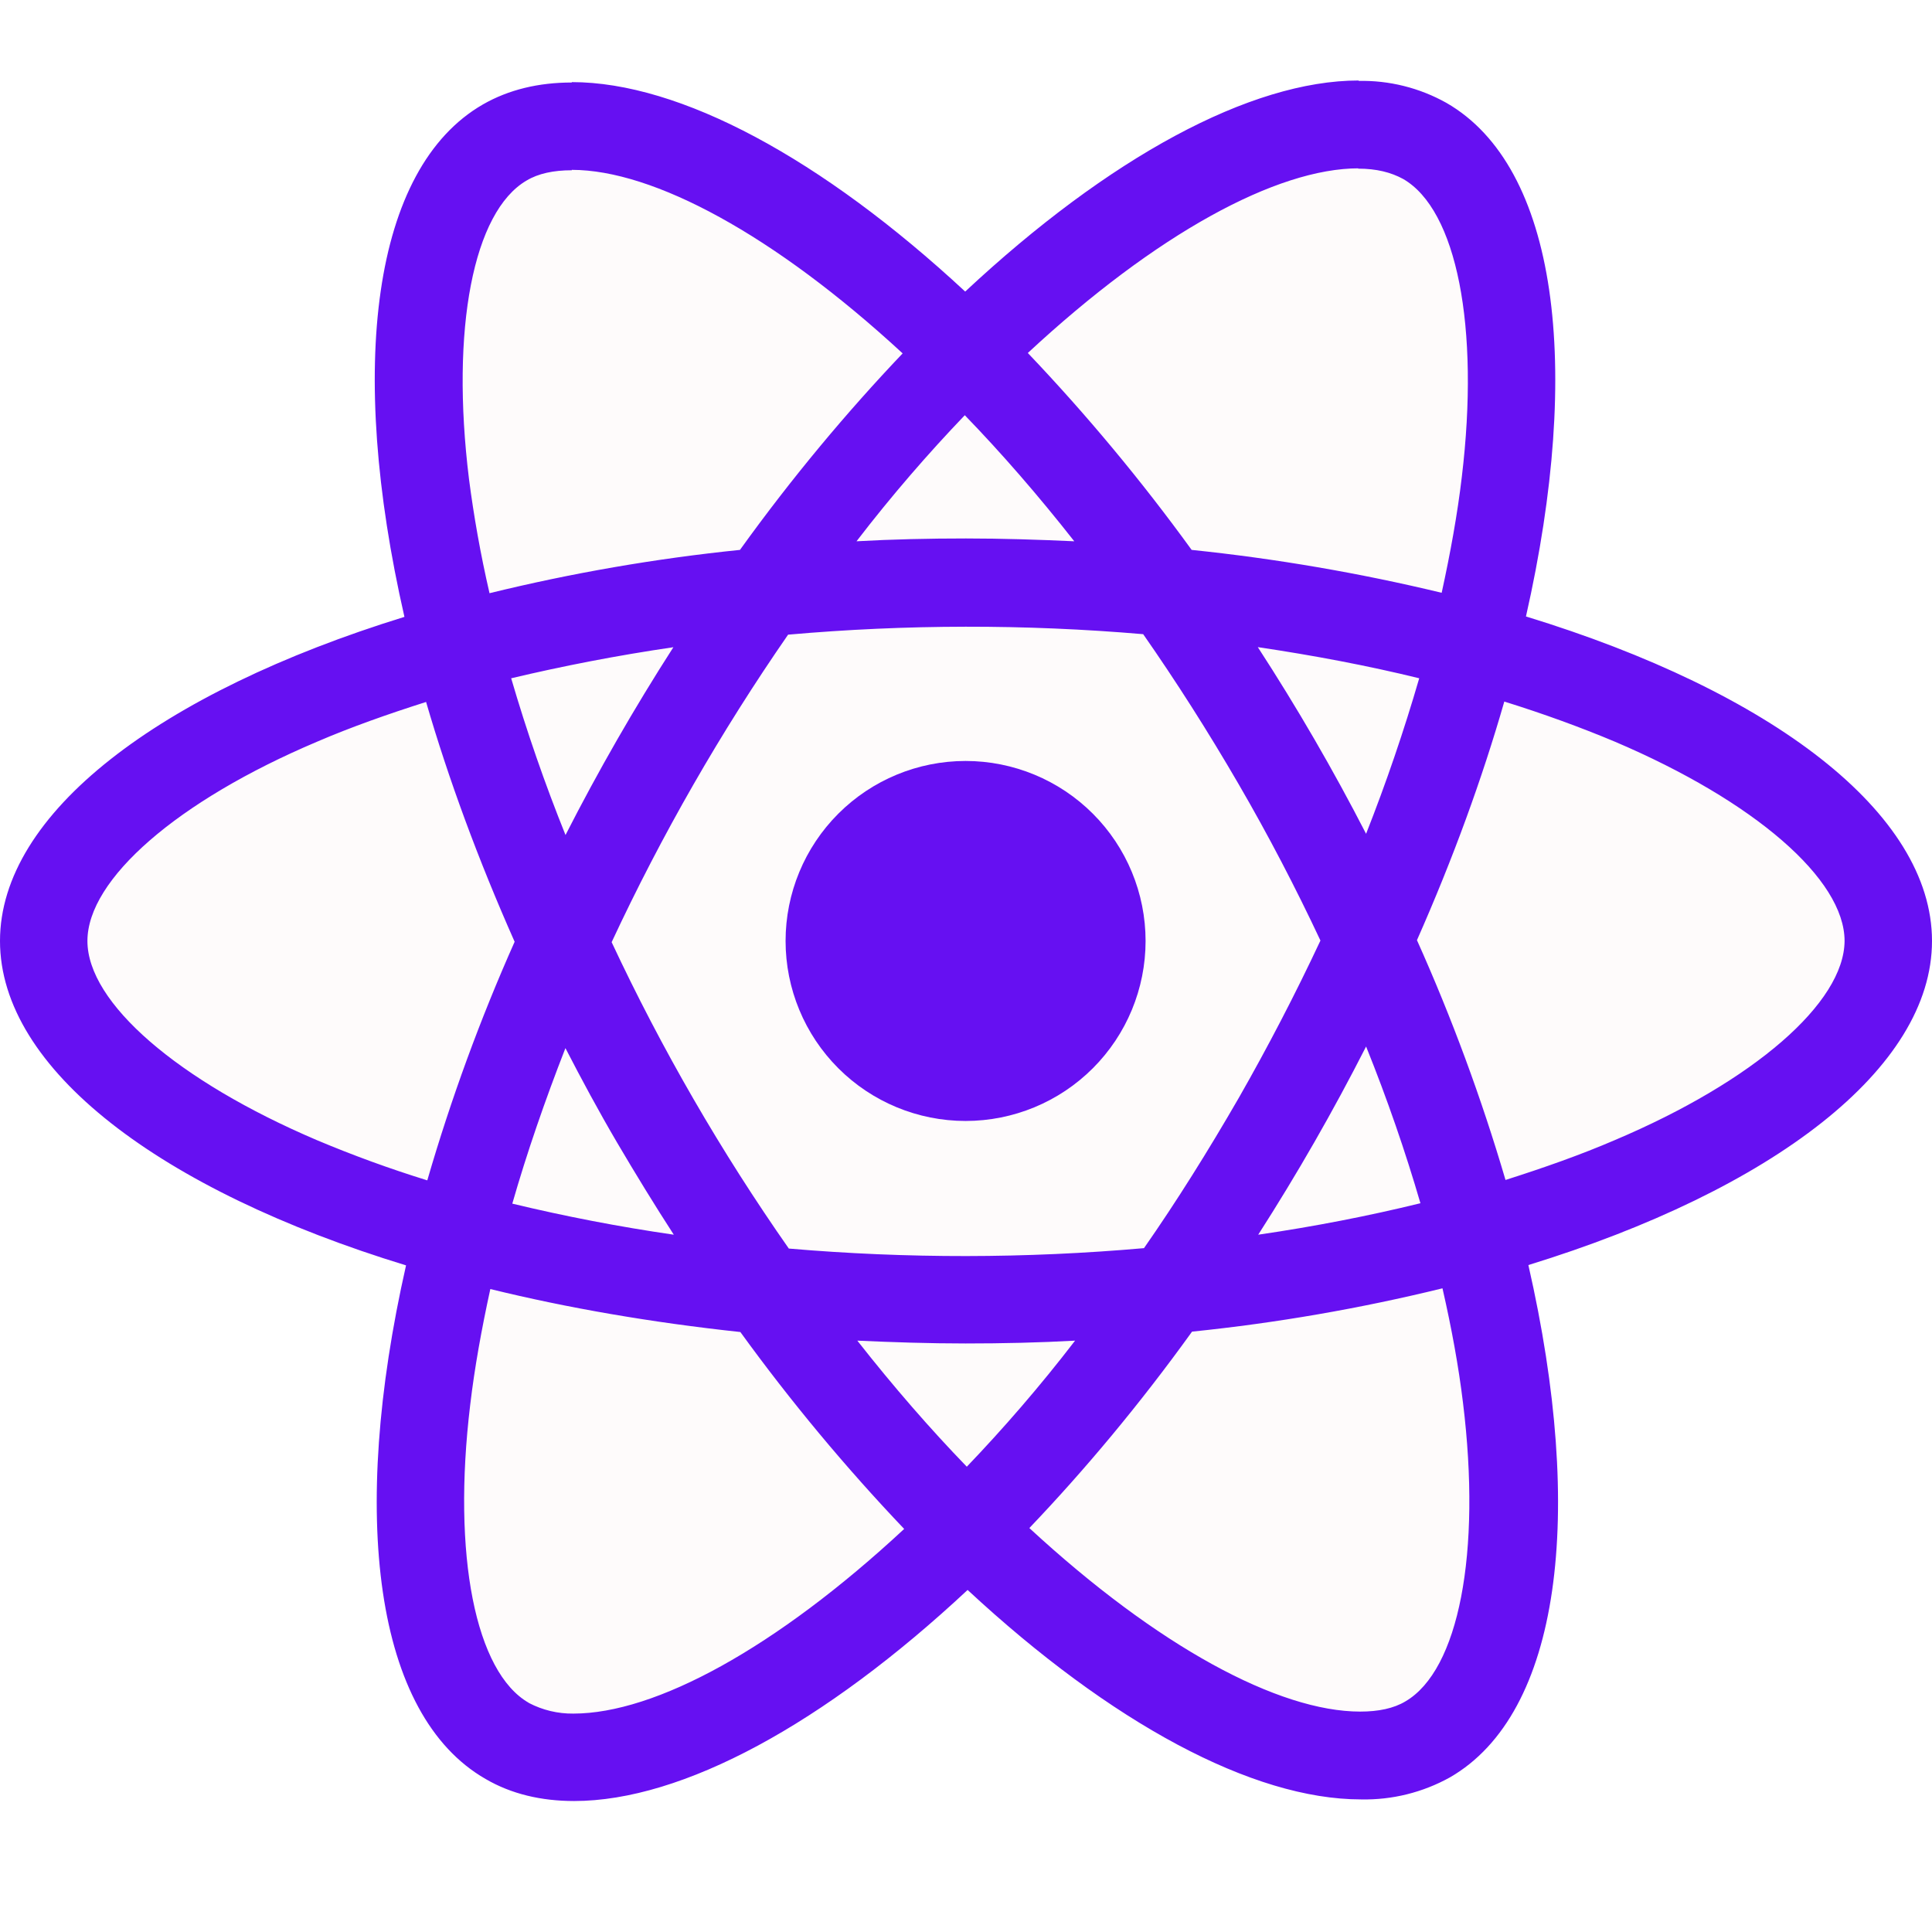
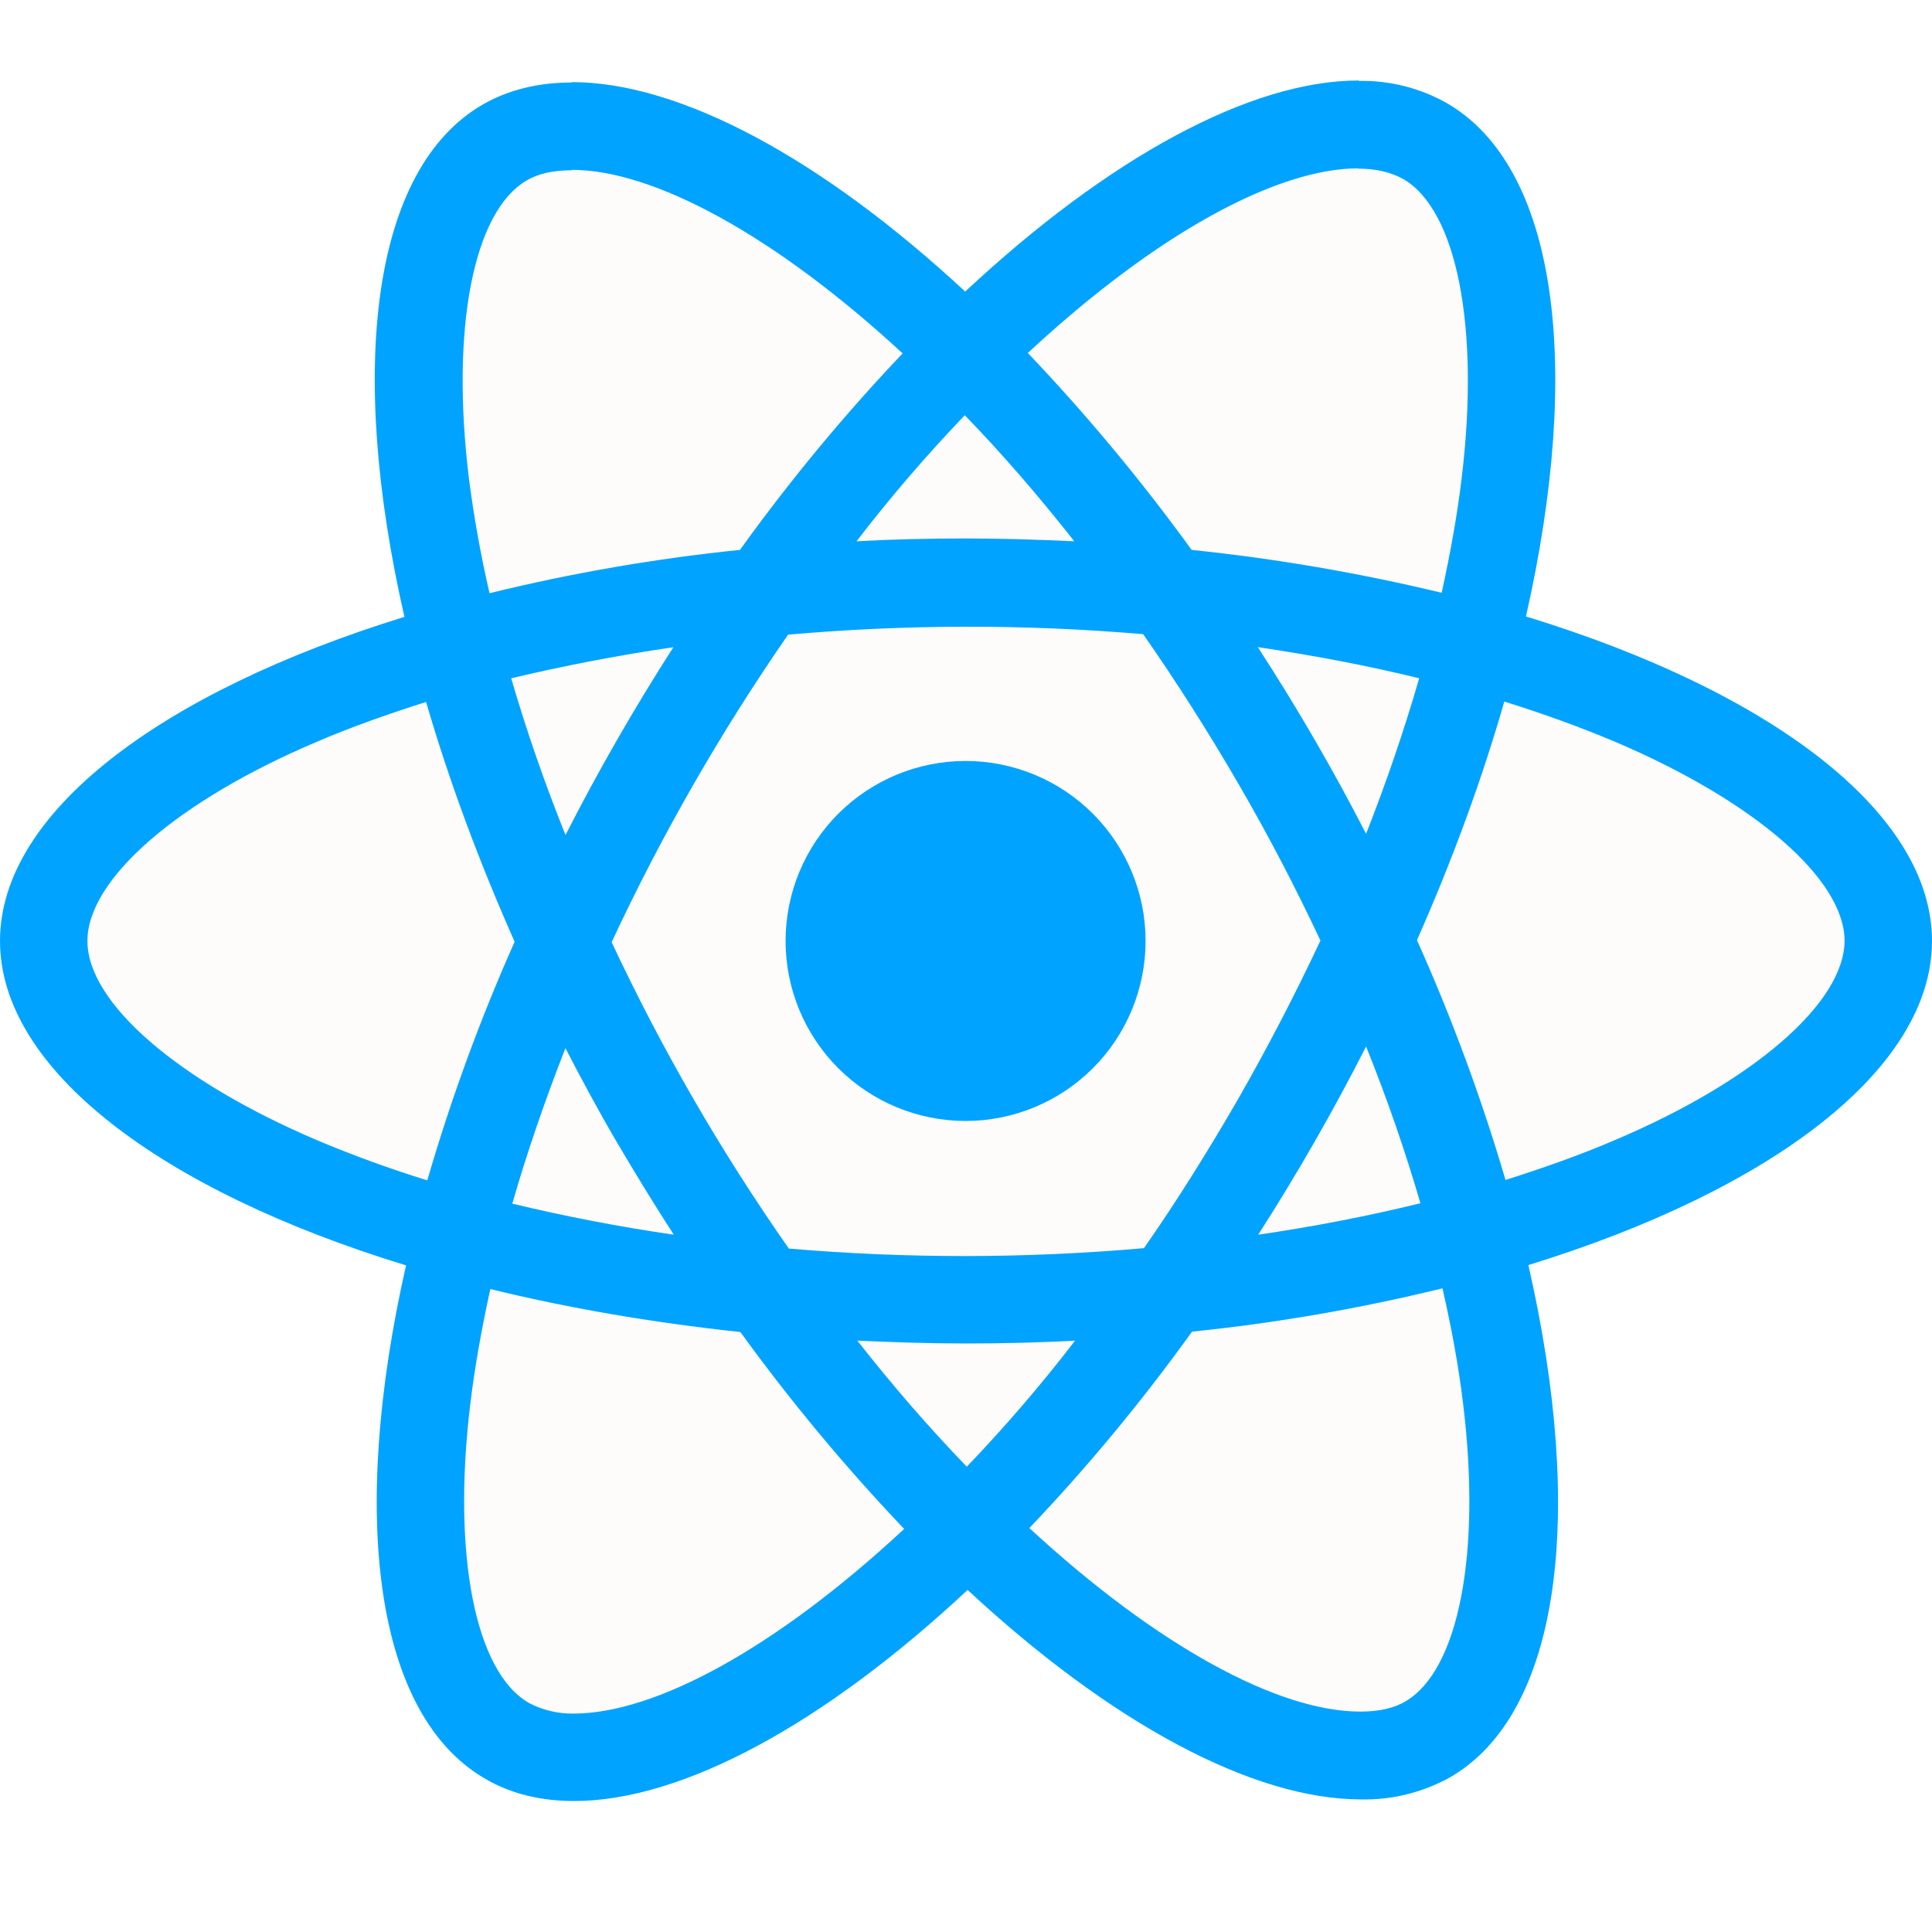
<svg xmlns="http://www.w3.org/2000/svg" width="200" height="200" viewBox="0 0 200 200" fill="none">
  <path d="M42 45.5L52 14.5L57.5 12.5L65.5 14.5L73.5 17L82.5 22.5L91 30L101 35.5L111.5 25L123.5 14.5L138.5 10.5L149 12.5L157 32.5L152 66.5L168.5 71.5L190 85.5L197 98L190 111L168.5 120.5L152.5 127.5L155.5 142.5V168.5L149 178L140 181.5L121 173.5L101 160L96 165L72 181.5L52 180L44.5 160L47 129.5L40 125L10 108.5L4.5 91L22.5 76.5L47 65.5L42 45.5Z" fill="#FEFBFB" />
-   <path d="M99.957 116.042C104.898 116.042 109.638 114.079 113.132 110.584C116.627 107.09 118.59 102.351 118.59 97.409C118.59 92.467 116.627 87.727 113.132 84.233C109.638 80.739 104.898 78.775 99.957 78.775C95.015 78.775 90.275 80.739 86.781 84.233C83.286 87.727 81.323 92.467 81.323 97.409C81.323 102.351 83.286 107.09 86.781 110.584C90.275 114.079 95.015 116.042 99.957 116.042V116.042Z" fill="#6610F2" />
-   <path d="M200 97.408C200 84.158 183.408 71.6 157.967 63.816C163.842 37.891 161.233 17.258 149.733 10.65C146.947 9.089 143.793 8.303 140.6 8.375V17.458C142.475 17.458 143.983 17.833 145.25 18.525C150.792 21.708 153.2 33.808 151.325 49.383C150.875 53.216 150.142 57.25 149.242 61.366C140.722 59.313 132.075 57.83 123.358 56.925C118.165 49.76 112.5 42.951 106.4 36.541C119.692 24.191 132.167 17.425 140.65 17.425V8.333C129.433 8.333 114.758 16.325 99.917 30.183C85.083 16.416 70.4 8.5 59.192 8.5V17.583C67.633 17.583 80.15 24.316 93.442 36.583C87.733 42.583 82.025 49.383 76.6 56.925C67.865 57.819 59.203 59.318 50.675 61.408C49.733 57.333 49.042 53.383 48.55 49.591C46.633 34.008 49 21.908 54.508 18.691C55.725 17.958 57.317 17.625 59.192 17.625V8.541C55.775 8.541 52.667 9.275 49.983 10.816C38.525 17.425 35.958 38.008 41.867 63.858C16.508 71.691 0 84.2 0 97.408C0 110.658 16.592 123.216 42.033 130.991C36.158 156.925 38.767 177.558 50.267 184.158C52.917 185.708 56.017 186.441 59.433 186.441C70.65 186.441 85.325 178.45 100.167 164.591C115 178.366 129.675 186.275 140.892 186.275C144.109 186.343 147.287 185.555 150.1 183.991C161.558 177.391 164.125 156.808 158.217 130.958C183.492 123.175 200 110.616 200 97.408ZM146.917 70.216C145.333 75.665 143.498 81.038 141.417 86.316C138.01 79.689 134.269 73.239 130.208 66.991C136 67.85 141.583 68.908 146.925 70.216H146.917ZM128.25 113.633C125.075 119.133 121.808 124.358 118.425 129.208C106.194 130.286 93.892 130.3 81.658 129.25C74.641 119.226 68.504 108.614 63.317 97.533C68.496 86.425 74.607 75.776 81.583 65.7C93.812 64.619 106.111 64.603 118.342 65.65C121.725 70.5 125.033 75.683 128.208 81.15C131.308 86.483 134.125 91.9 136.692 97.366C134.097 102.899 131.28 108.326 128.25 113.633V113.633ZM141.417 108.333C143.617 113.791 145.5 119.258 147.042 124.558C141.708 125.866 136.075 126.966 130.25 127.816C134.294 121.512 138.021 115.009 141.417 108.333V108.333ZM100.083 151.833C96.292 147.916 92.5 143.558 88.75 138.783C92.417 138.95 96.167 139.075 99.958 139.075C103.792 139.075 107.583 138.991 111.292 138.783C107.625 143.558 103.833 147.916 100.083 151.833ZM69.75 127.816C64.131 127.002 58.553 125.929 53.033 124.6C54.542 119.341 56.417 113.916 58.533 108.5C60.208 111.75 61.967 115.016 63.883 118.283C65.8 121.541 67.75 124.725 69.75 127.816ZM99.875 42.983C103.667 46.9 107.458 51.258 111.208 56.033C107.542 55.866 103.792 55.741 100 55.741C96.167 55.741 92.375 55.825 88.667 56.033C92.333 51.258 96.125 46.9 99.875 42.983ZM69.708 67C65.666 73.291 61.939 79.779 58.542 86.441C56.402 81.129 54.525 75.714 52.917 70.216C58.25 68.95 63.883 67.85 69.708 67ZM32.817 118.033C18.383 111.883 9.05 103.808 9.05 97.408C9.05 91.008 18.383 82.891 32.817 76.783C36.317 75.275 40.15 73.925 44.108 72.666C46.433 80.65 49.492 88.966 53.275 97.491C49.703 105.51 46.682 113.762 44.233 122.191C40.362 120.993 36.552 119.605 32.817 118.033V118.033ZM54.75 176.283C49.208 173.116 46.8 161 48.675 145.433C49.125 141.6 49.858 137.558 50.758 133.441C58.742 135.4 67.467 136.908 76.642 137.891C81.835 145.055 87.5 151.865 93.6 158.275C80.308 170.625 67.833 177.391 59.35 177.391C57.749 177.409 56.169 177.031 54.75 176.291V176.283ZM151.45 145.225C153.367 160.8 151 172.908 145.492 176.125C144.275 176.858 142.683 177.183 140.808 177.183C132.367 177.183 119.85 170.458 106.558 158.183C112.267 152.2 117.975 145.391 123.4 137.85C132.135 136.955 140.797 135.457 149.325 133.366C150.267 137.483 150.992 141.433 151.45 145.225V145.225ZM167.142 118.033C163.642 119.541 159.808 120.891 155.85 122.15C153.358 113.677 150.296 105.383 146.683 97.325C150.433 88.85 153.442 80.575 155.725 72.625C159.767 73.883 163.592 75.275 167.183 76.783C181.617 82.933 190.95 91.008 190.95 97.408C190.908 103.808 181.575 111.925 167.142 118.033V118.033Z" fill="#6610F2" />
+   <path d="M99.957 116.042C104.898 116.042 109.638 114.079 113.132 110.584C116.627 107.09 118.59 102.351 118.59 97.409C118.59 92.467 116.627 87.727 113.132 84.233C109.638 80.739 104.898 78.775 99.957 78.775C95.015 78.775 90.275 80.739 86.781 84.233C83.286 87.727 81.323 92.467 81.323 97.409C81.323 102.351 83.286 107.09 86.781 110.584C90.275 114.079 95.015 116.042 99.957 116.042V116.042Z" fill="#00a3ff" />
+   <path d="M200 97.408C200 84.158 183.408 71.6 157.967 63.816C163.842 37.891 161.233 17.258 149.733 10.65C146.947 9.089 143.793 8.303 140.6 8.375V17.458C142.475 17.458 143.983 17.833 145.25 18.525C150.792 21.708 153.2 33.808 151.325 49.383C150.875 53.216 150.142 57.25 149.242 61.366C140.722 59.313 132.075 57.83 123.358 56.925C118.165 49.76 112.5 42.951 106.4 36.541C119.692 24.191 132.167 17.425 140.65 17.425V8.333C129.433 8.333 114.758 16.325 99.917 30.183C85.083 16.416 70.4 8.5 59.192 8.5V17.583C67.633 17.583 80.15 24.316 93.442 36.583C87.733 42.583 82.025 49.383 76.6 56.925C67.865 57.819 59.203 59.318 50.675 61.408C49.733 57.333 49.042 53.383 48.55 49.591C46.633 34.008 49 21.908 54.508 18.691C55.725 17.958 57.317 17.625 59.192 17.625V8.541C55.775 8.541 52.667 9.275 49.983 10.816C38.525 17.425 35.958 38.008 41.867 63.858C16.508 71.691 0 84.2 0 97.408C0 110.658 16.592 123.216 42.033 130.991C36.158 156.925 38.767 177.558 50.267 184.158C52.917 185.708 56.017 186.441 59.433 186.441C70.65 186.441 85.325 178.45 100.167 164.591C115 178.366 129.675 186.275 140.892 186.275C144.109 186.343 147.287 185.555 150.1 183.991C161.558 177.391 164.125 156.808 158.217 130.958C183.492 123.175 200 110.616 200 97.408ZM146.917 70.216C145.333 75.665 143.498 81.038 141.417 86.316C138.01 79.689 134.269 73.239 130.208 66.991C136 67.85 141.583 68.908 146.925 70.216H146.917ZM128.25 113.633C125.075 119.133 121.808 124.358 118.425 129.208C106.194 130.286 93.892 130.3 81.658 129.25C74.641 119.226 68.504 108.614 63.317 97.533C68.496 86.425 74.607 75.776 81.583 65.7C93.812 64.619 106.111 64.603 118.342 65.65C121.725 70.5 125.033 75.683 128.208 81.15C131.308 86.483 134.125 91.9 136.692 97.366C134.097 102.899 131.28 108.326 128.25 113.633V113.633ZM141.417 108.333C143.617 113.791 145.5 119.258 147.042 124.558C141.708 125.866 136.075 126.966 130.25 127.816C134.294 121.512 138.021 115.009 141.417 108.333V108.333ZM100.083 151.833C96.292 147.916 92.5 143.558 88.75 138.783C92.417 138.95 96.167 139.075 99.958 139.075C103.792 139.075 107.583 138.991 111.292 138.783C107.625 143.558 103.833 147.916 100.083 151.833ZM69.75 127.816C64.131 127.002 58.553 125.929 53.033 124.6C54.542 119.341 56.417 113.916 58.533 108.5C60.208 111.75 61.967 115.016 63.883 118.283C65.8 121.541 67.75 124.725 69.75 127.816ZM99.875 42.983C103.667 46.9 107.458 51.258 111.208 56.033C107.542 55.866 103.792 55.741 100 55.741C96.167 55.741 92.375 55.825 88.667 56.033C92.333 51.258 96.125 46.9 99.875 42.983ZM69.708 67C65.666 73.291 61.939 79.779 58.542 86.441C56.402 81.129 54.525 75.714 52.917 70.216C58.25 68.95 63.883 67.85 69.708 67ZM32.817 118.033C18.383 111.883 9.05 103.808 9.05 97.408C9.05 91.008 18.383 82.891 32.817 76.783C36.317 75.275 40.15 73.925 44.108 72.666C46.433 80.65 49.492 88.966 53.275 97.491C49.703 105.51 46.682 113.762 44.233 122.191C40.362 120.993 36.552 119.605 32.817 118.033V118.033ZM54.75 176.283C49.208 173.116 46.8 161 48.675 145.433C49.125 141.6 49.858 137.558 50.758 133.441C58.742 135.4 67.467 136.908 76.642 137.891C81.835 145.055 87.5 151.865 93.6 158.275C80.308 170.625 67.833 177.391 59.35 177.391C57.749 177.409 56.169 177.031 54.75 176.291V176.283ZM151.45 145.225C153.367 160.8 151 172.908 145.492 176.125C144.275 176.858 142.683 177.183 140.808 177.183C132.367 177.183 119.85 170.458 106.558 158.183C112.267 152.2 117.975 145.391 123.4 137.85C132.135 136.955 140.797 135.457 149.325 133.366C150.267 137.483 150.992 141.433 151.45 145.225V145.225ZM167.142 118.033C163.642 119.541 159.808 120.891 155.85 122.15C153.358 113.677 150.296 105.383 146.683 97.325C150.433 88.85 153.442 80.575 155.725 72.625C159.767 73.883 163.592 75.275 167.183 76.783C181.617 82.933 190.95 91.008 190.95 97.408C190.908 103.808 181.575 111.925 167.142 118.033V118.033Z" fill="#00a3ff" />
</svg>
